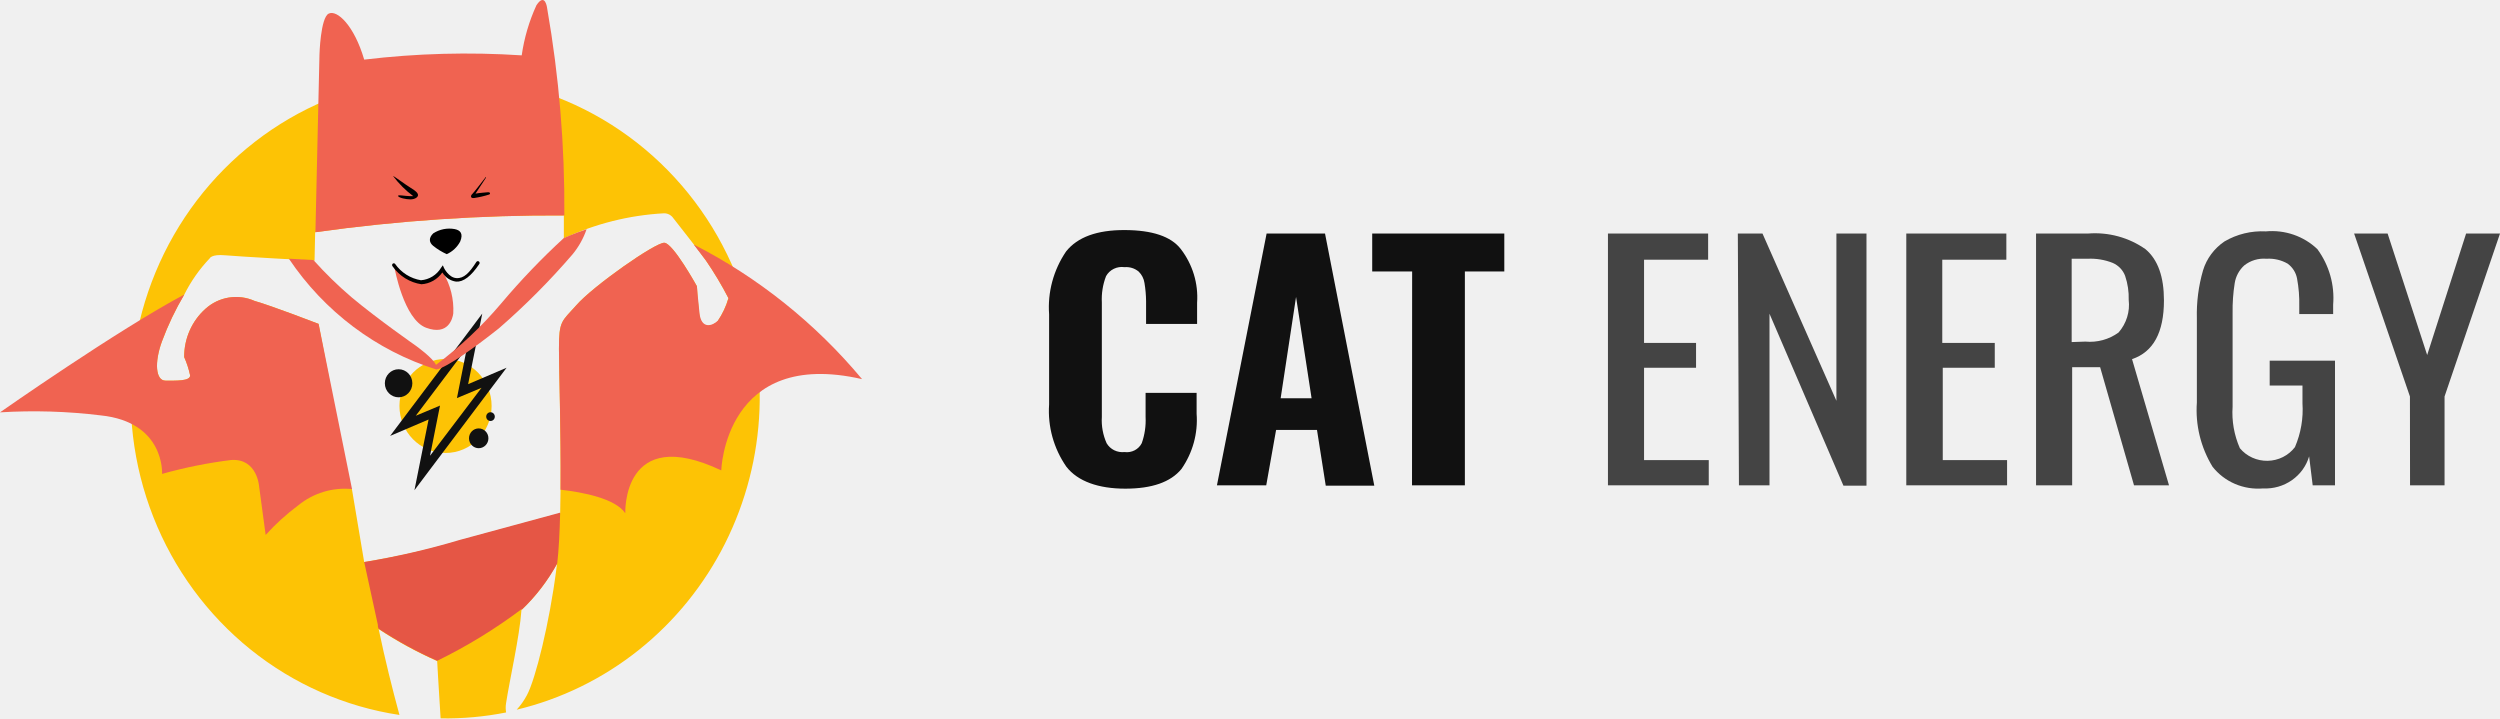
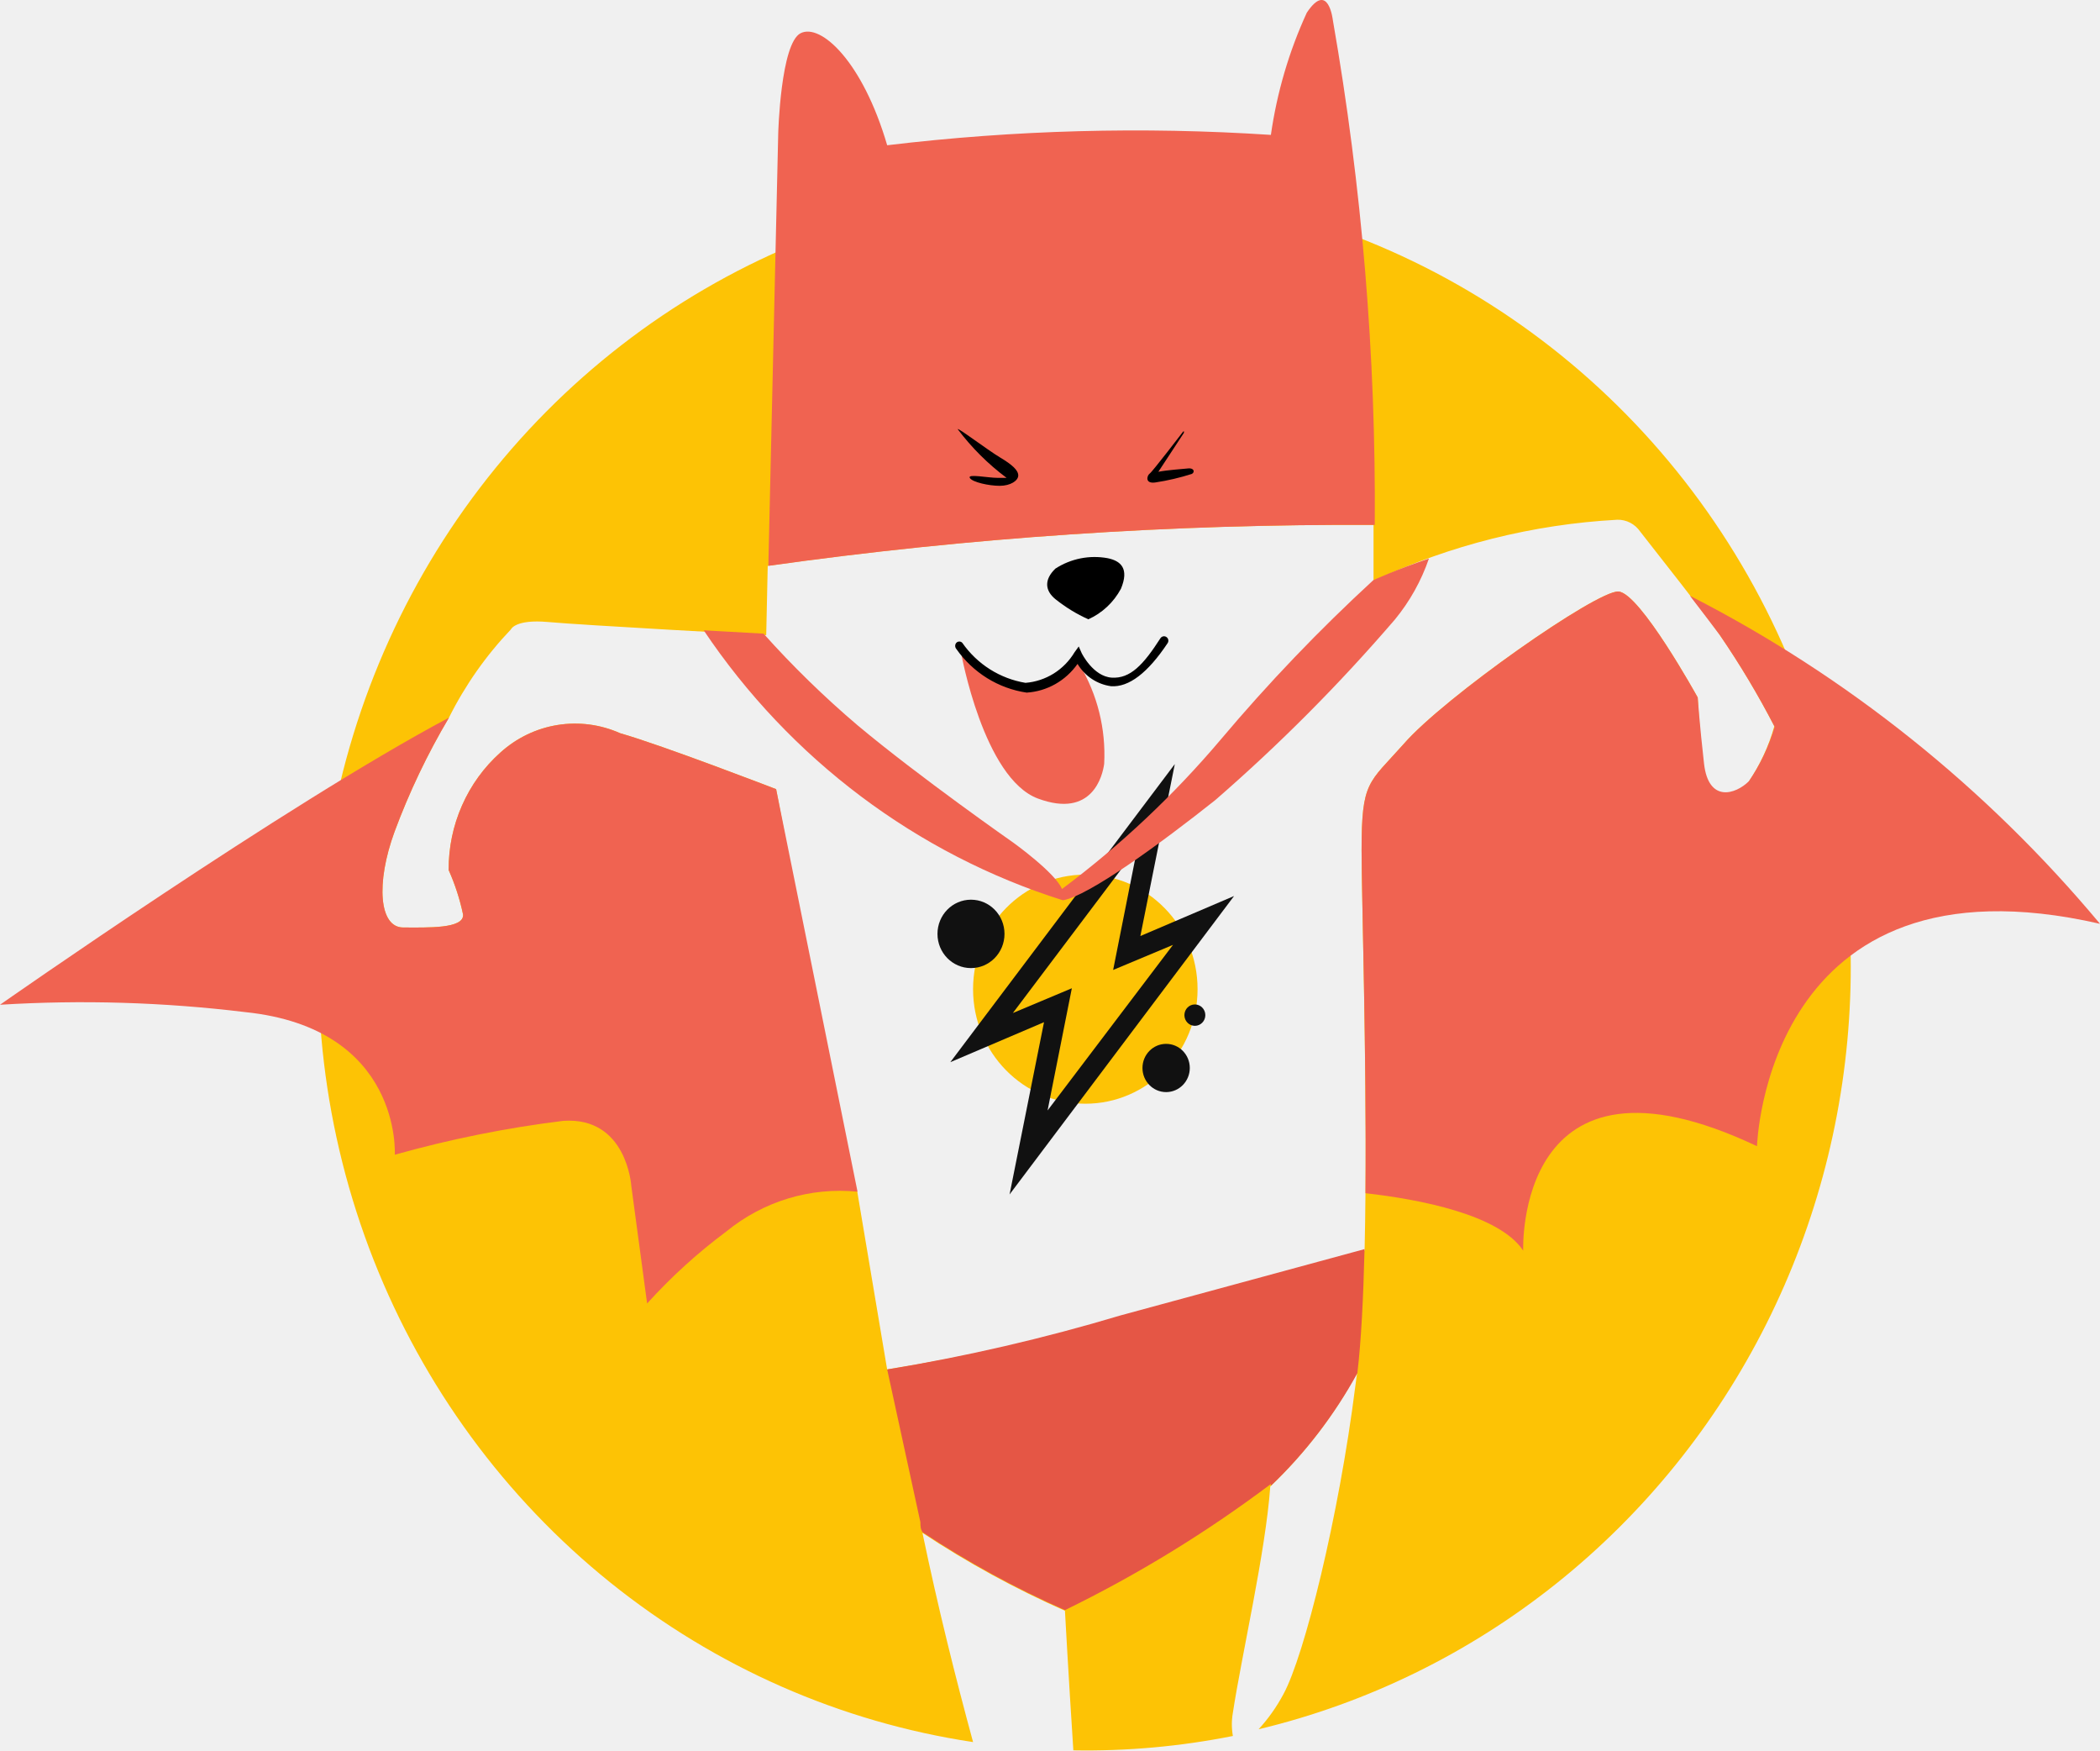
- <svg xmlns="http://www.w3.org/2000/svg" width="174" height="50" viewBox="0 0 174 50" fill="none">
-   <g clip-path="url(#clip0_94552_2711)">
-     <path d="M51.208 19.051C49.734 15.447 47.36 12.301 44.322 9.925C41.285 7.549 37.69 6.027 33.896 5.51C30.102 4.993 26.241 5.499 22.699 6.979C19.157 8.458 16.056 10.859 13.707 13.941C11.357 17.024 9.841 20.681 9.308 24.548C8.776 28.415 9.246 32.357 10.672 35.981C12.098 39.604 14.43 42.784 17.435 45.202C20.441 47.619 24.015 49.191 27.802 49.761C27.306 47.938 26.801 45.922 26.356 43.785C27.65 44.641 29.012 45.385 30.427 46.01C30.427 46.01 30.53 47.894 30.667 49.997C32.196 50.024 33.724 49.886 35.225 49.587C35.186 49.367 35.186 49.143 35.225 48.924C35.473 47.292 36.157 44.352 36.294 42.459C37.28 41.518 38.117 40.426 38.774 39.222L38.722 39.606C38.252 43.322 37.269 47.292 36.67 48.391C36.476 48.755 36.238 49.092 35.96 49.395C39.056 48.654 41.956 47.235 44.461 45.237C46.966 43.238 49.014 40.708 50.465 37.821C51.915 34.935 52.733 31.761 52.861 28.52C52.99 25.278 52.426 22.047 51.208 19.051ZM49.951 22.358C49.575 22.733 48.797 22.986 48.668 21.851C48.54 20.717 48.506 19.923 48.506 19.923C48.506 19.923 46.855 16.931 46.24 16.896C45.624 16.861 41.254 19.923 40.099 21.258C39.099 22.384 38.902 22.305 38.902 24.286C38.902 25.777 39.09 31.413 38.988 35.723L32.018 37.617C29.827 38.258 27.599 38.759 25.347 39.117L24.492 34.031H24.372L22.175 22.541C22.175 22.541 18.916 21.284 17.719 20.944C17.157 20.693 16.536 20.612 15.93 20.709C15.324 20.806 14.758 21.079 14.298 21.494C13.83 21.912 13.455 22.429 13.2 23.009C12.944 23.588 12.814 24.217 12.819 24.853C13 25.258 13.137 25.682 13.229 26.118C13.272 26.537 12.203 26.493 11.519 26.493C10.835 26.493 10.732 25.236 11.271 23.762C11.691 22.628 12.212 21.536 12.827 20.499C13.29 19.573 13.887 18.723 14.598 17.978C14.598 17.978 14.717 17.681 15.667 17.768C16.616 17.856 21.892 18.143 21.892 18.143L21.935 16.163C27.67 15.355 33.455 14.964 39.244 14.994C39.244 15.526 39.244 16.058 39.244 16.591C41.437 15.57 43.798 14.978 46.205 14.846C46.334 14.842 46.462 14.872 46.577 14.931C46.692 14.991 46.79 15.078 46.864 15.186C47.155 15.561 48.925 17.803 49.13 18.126C49.705 18.964 50.228 19.838 50.695 20.743C50.535 21.317 50.283 21.859 49.951 22.349V22.358Z" fill="#FDC305" />
-     <path d="M48.284 17.018C48.686 17.541 49.036 18.004 49.139 18.143C49.714 18.982 50.237 19.856 50.704 20.761C50.541 21.315 50.293 21.839 49.969 22.314C49.592 22.689 48.814 22.942 48.686 21.808C48.558 20.674 48.506 19.923 48.506 19.923C48.506 19.923 46.856 16.931 46.24 16.896C45.624 16.861 41.254 19.923 40.1 21.258C39.099 22.384 38.903 22.305 38.903 24.286C38.903 25.594 39.048 30.087 39.014 34.083C40.562 34.258 42.836 34.694 43.52 35.723C43.52 35.723 43.273 29.459 50.2 32.74C50.2 32.74 50.439 24.198 60 26.388C56.75 22.495 52.766 19.309 48.284 17.018Z" fill="#F06351" />
-     <path d="M39.279 14.994C39.314 10.159 38.913 5.332 38.081 0.572C38.081 0.572 37.953 -0.562 37.337 0.363C36.829 1.469 36.484 2.644 36.311 3.853C32.656 3.613 28.986 3.713 25.348 4.149C24.646 1.75 23.449 0.66 22.876 0.948C22.303 1.235 22.235 3.809 22.235 3.809L21.953 16.163C27.694 15.354 33.484 14.964 39.279 14.994Z" fill="#F06351" />
-     <path d="M38.782 39.222C38.893 38.288 38.953 37.05 38.987 35.68L32.018 37.573C29.828 38.229 27.601 38.745 25.348 39.117L26.297 43.48C26.297 43.575 26.297 43.671 26.357 43.767C27.651 44.623 29.012 45.368 30.427 45.992C32.496 44.983 34.466 43.777 36.311 42.389V42.441C37.292 41.505 38.126 40.419 38.782 39.222Z" fill="#E55645" />
-     <path d="M27.366 12.263C27.323 12.176 28.221 12.857 28.572 13.066C28.922 13.275 29.093 13.432 29.093 13.581C29.093 13.729 28.871 13.877 28.563 13.877C28.255 13.877 27.776 13.773 27.708 13.65C27.64 13.528 28.221 13.65 28.512 13.65H28.76C28.233 13.257 27.764 12.79 27.366 12.263Z" fill="black" />
-     <path d="M33.78 12.359C33.78 12.359 32.925 13.476 32.848 13.528C32.771 13.581 32.702 13.825 33.01 13.781C33.364 13.727 33.712 13.646 34.053 13.537C34.148 13.485 34.113 13.363 33.951 13.38C33.788 13.397 33.369 13.424 33.096 13.476L33.823 12.368C33.823 12.368 33.848 12.263 33.78 12.359Z" fill="black" />
-     <path d="M31.095 17.69C31.491 17.512 31.819 17.205 32.027 16.817C32.266 16.242 32.027 16.023 31.65 15.945C31.133 15.849 30.599 15.954 30.154 16.242C29.82 16.564 29.863 16.878 30.154 17.114C30.443 17.345 30.759 17.539 31.095 17.69Z" fill="black" />
-     <path d="M30.787 18.789C30.689 18.987 30.555 19.165 30.393 19.313C30.15 19.512 29.85 19.629 29.538 19.644C29.067 19.691 28.596 19.554 28.221 19.26C28.049 19.157 27.895 19.024 27.768 18.868C27.682 18.773 27.577 18.698 27.46 18.649C27.46 18.649 28.102 22.235 29.658 22.811C31.214 23.387 31.505 22.148 31.548 21.817C31.6 20.824 31.355 19.838 30.846 18.99C30.846 18.728 30.829 18.903 30.787 18.789Z" fill="#F06351" />
-     <path d="M29.333 19.784C28.933 19.725 28.548 19.584 28.203 19.37C27.858 19.155 27.558 18.872 27.323 18.536C27.302 18.512 27.291 18.481 27.291 18.449C27.291 18.417 27.302 18.386 27.323 18.362C27.334 18.35 27.348 18.341 27.362 18.334C27.377 18.328 27.393 18.325 27.409 18.325C27.425 18.325 27.441 18.328 27.455 18.334C27.47 18.341 27.483 18.35 27.494 18.362C27.706 18.665 27.974 18.922 28.284 19.118C28.594 19.314 28.939 19.445 29.299 19.505C29.583 19.483 29.859 19.392 30.103 19.241C30.347 19.089 30.552 18.88 30.701 18.632L30.821 18.466L30.906 18.658C30.906 18.658 31.231 19.321 31.762 19.356C32.292 19.391 32.668 18.99 33.155 18.231C33.173 18.203 33.202 18.184 33.234 18.177C33.266 18.171 33.299 18.177 33.326 18.196C33.354 18.214 33.373 18.243 33.379 18.276C33.385 18.309 33.379 18.343 33.361 18.37C32.791 19.225 32.252 19.635 31.744 19.601C31.548 19.574 31.36 19.503 31.195 19.393C31.029 19.283 30.89 19.136 30.787 18.964C30.619 19.202 30.402 19.399 30.151 19.541C29.899 19.683 29.62 19.766 29.333 19.784Z" fill="black" />
-     <path d="M31.009 31.527C32.78 31.527 34.216 30.062 34.216 28.255C34.216 26.448 32.78 24.983 31.009 24.983C29.238 24.983 27.802 26.448 27.802 28.255C27.802 30.062 29.238 31.527 31.009 31.527Z" fill="#FDC305" />
-     <path d="M35.259 25.594L32.582 26.737L33.566 21.825L27.152 30.34L29.829 29.198L28.845 34.118L35.259 25.594ZM28.939 28.936L32.497 24.216L31.804 27.706L33.514 26.99L29.931 31.719L30.624 28.229L28.939 28.936Z" fill="#111111" />
-     <path d="M27.742 27.653C28.271 27.653 28.7 27.216 28.7 26.676C28.7 26.136 28.271 25.699 27.742 25.699C27.213 25.699 26.785 26.136 26.785 26.676C26.785 27.216 27.213 27.653 27.742 27.653Z" fill="#111111" />
-     <path d="M33.318 31.195C33.691 31.195 33.994 30.887 33.994 30.506C33.994 30.125 33.691 29.817 33.318 29.817C32.945 29.817 32.642 30.125 32.642 30.506C32.642 30.887 32.945 31.195 33.318 31.195Z" fill="#111111" />
-     <path d="M34.139 29.302C34.304 29.302 34.438 29.165 34.438 28.997C34.438 28.828 34.304 28.691 34.139 28.691C33.974 28.691 33.84 28.828 33.84 28.997C33.84 29.165 33.974 29.302 34.139 29.302Z" fill="#111111" />
-     <path d="M39.236 16.573C37.692 17.993 36.238 19.511 34.883 21.119C33.533 22.715 32.01 24.149 30.342 25.394C30.154 24.931 28.948 24.067 28.948 24.067C28.948 24.067 26.263 22.192 24.501 20.717C23.549 19.908 22.652 19.034 21.816 18.1L20.105 18.004C22.574 21.683 26.192 24.401 30.368 25.716C31.103 25.594 33.173 24.085 34.721 22.855C36.552 21.266 38.267 19.543 39.852 17.699C40.278 17.182 40.608 16.591 40.827 15.954C39.852 16.285 39.236 16.573 39.236 16.573Z" fill="#F06351" />
-     <path d="M22.175 22.541C22.175 22.541 18.917 21.284 17.72 20.944C17.157 20.693 16.537 20.612 15.93 20.709C15.324 20.806 14.758 21.079 14.299 21.494C13.83 21.912 13.455 22.429 13.2 23.009C12.945 23.588 12.815 24.217 12.819 24.853C13 25.258 13.138 25.682 13.23 26.118C13.273 26.537 12.204 26.493 11.519 26.493C10.835 26.493 10.733 25.236 11.271 23.762C11.692 22.628 12.213 21.536 12.828 20.499C8.167 22.977 0 28.7 0 28.7C2.336 28.556 4.68 28.627 7.004 28.91C11.494 29.372 11.28 32.984 11.28 32.984C12.859 32.54 14.468 32.216 16.095 32.016C17.908 31.893 18.036 33.865 18.036 33.865L18.489 37.233C19.177 36.473 19.936 35.783 20.755 35.174C21.811 34.312 23.155 33.905 24.501 34.04L22.175 22.541Z" fill="#F06351" />
-     <path d="M74.218 32.482C73.335 31.207 72.912 29.681 73.018 28.145V21.878C72.906 20.331 73.322 18.792 74.201 17.499C74.996 16.502 76.354 16.006 78.275 16.012C80.196 16.017 81.497 16.454 82.177 17.324C83.007 18.401 83.412 19.732 83.318 21.076V22.546H79.767V20.95C79.763 20.53 79.725 20.111 79.656 19.697C79.613 19.397 79.472 19.118 79.253 18.903C79.118 18.79 78.961 18.705 78.792 18.651C78.622 18.598 78.444 18.579 78.266 18.594C78.012 18.557 77.752 18.597 77.522 18.709C77.291 18.821 77.102 19 76.98 19.221C76.754 19.807 76.655 20.433 76.688 21.059V29.014C76.649 29.644 76.764 30.274 77.023 30.853C77.147 31.061 77.33 31.23 77.551 31.339C77.772 31.447 78.021 31.49 78.266 31.463C78.508 31.496 78.754 31.454 78.97 31.343C79.185 31.232 79.359 31.058 79.467 30.844C79.675 30.256 79.765 29.635 79.733 29.014V27.343H83.284V28.789C83.388 30.152 83.016 31.51 82.229 32.641C81.474 33.56 80.17 34.011 78.318 34.011C76.465 34.011 75.016 33.51 74.218 32.482Z" fill="#111111" />
-     <path d="M88.156 16.254H92.221L95.651 33.803H92.272L91.663 29.925H88.816L88.13 33.778H84.699L88.156 16.254ZM91.286 27.719L90.205 20.666L89.133 27.719H91.286Z" fill="#111111" />
-     <path d="M98.285 18.895H95.506V16.254H104.7V18.895H101.955V33.778H98.276L98.285 18.895Z" fill="#111111" />
-     <path d="M111.913 16.254H118.886V18.076H114.426V23.867H118.045V25.596H114.426V32.023H118.929V33.778H111.913V16.254Z" fill="#444444" />
-     <path d="M120.953 16.254H122.669L127.814 27.895V16.254H129.907V33.803H128.303L123.157 21.836V33.778H121.03L120.953 16.254Z" fill="#444444" />
-     <path d="M132.678 16.254H139.642V18.076H135.182V23.867H138.836V25.596H135.216V32.023H139.693V33.778H132.678V16.254Z" fill="#444444" />
-     <path d="M141.709 16.254H145.328C146.754 16.142 148.175 16.53 149.333 17.349C150.191 18.076 150.611 19.262 150.611 20.909C150.611 23.137 149.871 24.499 148.39 24.995L150.963 33.778H148.527L146.169 25.555H144.222V33.778H141.709V16.254ZM145.14 23.775C145.966 23.853 146.792 23.626 147.455 23.14C147.725 22.829 147.926 22.468 148.047 22.078C148.168 21.689 148.206 21.279 148.158 20.875C148.176 20.308 148.091 19.743 147.91 19.204C147.836 19.005 147.722 18.823 147.575 18.668C147.427 18.513 147.25 18.388 147.052 18.301C146.495 18.079 145.895 17.979 145.294 18.009H144.188V23.808L145.14 23.775Z" fill="#444444" />
-     <path d="M153.991 32.482C153.171 31.134 152.791 29.575 152.902 28.012V22.162C152.872 21.033 153.017 19.906 153.331 18.819C153.578 18.002 154.105 17.292 154.823 16.805C155.69 16.296 156.694 16.052 157.704 16.104C158.358 16.043 159.018 16.122 159.637 16.336C160.256 16.549 160.82 16.892 161.289 17.34C162.112 18.463 162.501 19.834 162.387 21.209V21.861H160.029V21.318C160.045 20.668 159.993 20.019 159.874 19.379C159.796 18.969 159.564 18.603 159.222 18.351C158.777 18.095 158.263 17.976 157.747 18.009C157.187 17.962 156.63 18.13 156.195 18.477C155.839 18.806 155.607 19.241 155.535 19.713C155.426 20.402 155.377 21.098 155.389 21.794V28.304C155.321 29.293 155.494 30.284 155.895 31.195C156.128 31.476 156.423 31.7 156.758 31.852C157.094 32.004 157.461 32.08 157.831 32.072C158.2 32.065 158.564 31.976 158.893 31.811C159.222 31.645 159.508 31.409 159.728 31.12C160.142 30.156 160.321 29.113 160.252 28.07V26.833H157.97V25.104H162.516V33.778H160.963L160.715 31.764C160.518 32.433 160.095 33.017 159.514 33.422C158.934 33.828 158.229 34.029 157.516 33.995C156.845 34.052 156.17 33.944 155.554 33.68C154.938 33.415 154.4 33.003 153.991 32.482Z" fill="#444444" />
-     <path d="M167.731 27.594L163.846 16.254H166.178L168.931 24.711L171.641 16.254H174L170.141 27.594V33.778H167.739L167.731 27.594Z" fill="#444444" />
-   </g>
-   <defs>
-     <clipPath id="clip0_94552_2711">
-       <rect width="174" height="50" fill="white" />
-     </clipPath>
-   </defs>
+ <svg xmlns="http://www.w3.org/2000/svg" width="60" height="50" viewBox="0 0 60 50" fill="none">
+   <path d="M51.208 19.051C49.734 15.447 47.36 12.301 44.322 9.925C41.285 7.549 37.69 6.027 33.896 5.51C30.102 4.993 26.241 5.499 22.699 6.979C19.157 8.458 16.056 10.859 13.707 13.941C11.357 17.024 9.841 20.681 9.308 24.548C8.776 28.415 9.246 32.357 10.672 35.981C12.098 39.604 14.43 42.784 17.435 45.202C20.441 47.619 24.015 49.191 27.802 49.761C27.306 47.938 26.801 45.922 26.356 43.785C27.65 44.641 29.012 45.385 30.427 46.01C30.427 46.01 30.53 47.894 30.667 49.997C32.196 50.024 33.724 49.886 35.225 49.587C35.186 49.367 35.186 49.143 35.225 48.924C35.473 47.292 36.157 44.352 36.294 42.459C37.28 41.518 38.117 40.426 38.774 39.222L38.722 39.606C38.252 43.322 37.269 47.292 36.67 48.391C36.476 48.755 36.238 49.092 35.96 49.395C39.056 48.654 41.956 47.235 44.461 45.237C46.966 43.238 49.014 40.708 50.465 37.821C51.915 34.935 52.733 31.761 52.861 28.52C52.99 25.278 52.426 22.047 51.208 19.051ZM49.951 22.358C49.575 22.733 48.797 22.986 48.668 21.851C48.54 20.717 48.506 19.923 48.506 19.923C48.506 19.923 46.855 16.931 46.24 16.896C45.624 16.861 41.254 19.923 40.099 21.258C39.099 22.384 38.902 22.305 38.902 24.286C38.902 25.777 39.09 31.413 38.988 35.723L32.018 37.617C29.827 38.258 27.599 38.759 25.347 39.117L24.492 34.031H24.372L22.175 22.541C22.175 22.541 18.916 21.284 17.719 20.944C17.157 20.693 16.536 20.612 15.93 20.709C15.324 20.806 14.758 21.079 14.298 21.494C13.83 21.912 13.455 22.429 13.2 23.009C12.944 23.588 12.814 24.217 12.819 24.853C13 25.258 13.137 25.682 13.229 26.118C13.272 26.537 12.203 26.493 11.519 26.493C10.835 26.493 10.732 25.236 11.271 23.762C11.691 22.628 12.212 21.536 12.827 20.499C13.29 19.573 13.887 18.723 14.598 17.978C14.598 17.978 14.717 17.681 15.667 17.768C16.616 17.856 21.892 18.143 21.892 18.143L21.935 16.163C27.67 15.355 33.455 14.964 39.244 14.994C39.244 15.526 39.244 16.058 39.244 16.591C41.437 15.57 43.798 14.978 46.205 14.846C46.334 14.842 46.462 14.872 46.577 14.931C46.692 14.991 46.79 15.078 46.864 15.186C47.155 15.561 48.925 17.803 49.13 18.126C49.705 18.964 50.228 19.838 50.695 20.743C50.535 21.317 50.283 21.859 49.951 22.349V22.358Z" fill="#FDC305" />
+   <path d="M48.284 17.018C48.686 17.541 49.036 18.004 49.139 18.143C49.714 18.982 50.237 19.856 50.704 20.761C50.541 21.315 50.293 21.839 49.969 22.314C49.592 22.689 48.814 22.942 48.686 21.808C48.558 20.674 48.506 19.923 48.506 19.923C48.506 19.923 46.856 16.931 46.24 16.896C45.624 16.861 41.254 19.923 40.1 21.258C39.099 22.384 38.903 22.305 38.903 24.286C38.903 25.594 39.048 30.087 39.014 34.083C40.562 34.258 42.836 34.694 43.52 35.723C43.52 35.723 43.273 29.459 50.2 32.74C50.2 32.74 50.439 24.198 60 26.388C56.75 22.495 52.766 19.309 48.284 17.018Z" fill="#F06351" />
+   <path d="M39.279 14.994C39.314 10.159 38.913 5.332 38.081 0.572C38.081 0.572 37.953 -0.562 37.337 0.363C36.829 1.469 36.484 2.644 36.311 3.853C32.656 3.613 28.986 3.713 25.348 4.149C24.646 1.75 23.449 0.66 22.876 0.948C22.303 1.235 22.235 3.809 22.235 3.809L21.953 16.163C27.694 15.354 33.484 14.964 39.279 14.994Z" fill="#F06351" />
+   <path d="M38.782 39.222C38.893 38.288 38.953 37.05 38.987 35.68L32.018 37.573C29.828 38.229 27.601 38.745 25.348 39.117L26.297 43.48C26.297 43.575 26.297 43.671 26.357 43.767C27.651 44.623 29.012 45.368 30.427 45.992C32.496 44.983 34.466 43.777 36.311 42.389V42.441C37.292 41.505 38.126 40.419 38.782 39.222Z" fill="#E55645" />
+   <path d="M27.366 12.263C27.323 12.176 28.221 12.857 28.572 13.066C28.922 13.275 29.093 13.432 29.093 13.581C29.093 13.729 28.871 13.877 28.563 13.877C28.255 13.877 27.776 13.773 27.708 13.65C27.64 13.528 28.221 13.65 28.512 13.65H28.76C28.233 13.257 27.764 12.79 27.366 12.263Z" fill="black" />
+   <path d="M33.78 12.359C33.78 12.359 32.925 13.476 32.848 13.528C32.771 13.581 32.702 13.825 33.01 13.781C33.364 13.727 33.712 13.646 34.053 13.537C34.148 13.485 34.113 13.363 33.951 13.38C33.788 13.397 33.369 13.424 33.096 13.476L33.823 12.368C33.823 12.368 33.848 12.263 33.78 12.359Z" fill="black" />
+   <path d="M31.095 17.69C31.491 17.512 31.819 17.205 32.027 16.817C32.266 16.242 32.027 16.023 31.65 15.945C31.133 15.849 30.599 15.954 30.154 16.242C29.82 16.564 29.863 16.878 30.154 17.114C30.443 17.345 30.759 17.539 31.095 17.69Z" fill="black" />
+   <path d="M30.787 18.789C30.688 18.987 30.555 19.165 30.393 19.313C30.15 19.512 29.85 19.629 29.538 19.644C29.067 19.691 28.596 19.554 28.221 19.26C28.049 19.157 27.895 19.024 27.768 18.868C27.682 18.773 27.577 18.698 27.46 18.649C27.46 18.649 28.101 22.235 29.658 22.811C31.214 23.387 31.505 22.148 31.548 21.817C31.6 20.824 31.355 19.838 30.846 18.99C30.846 18.728 30.829 18.903 30.787 18.789Z" fill="#F06351" />
+   <path d="M29.333 19.784C28.933 19.725 28.548 19.584 28.203 19.37C27.858 19.155 27.558 18.872 27.323 18.536C27.302 18.512 27.291 18.481 27.291 18.449C27.291 18.417 27.302 18.386 27.323 18.362C27.334 18.35 27.348 18.341 27.362 18.334C27.377 18.328 27.393 18.325 27.409 18.325C27.425 18.325 27.441 18.328 27.455 18.334C27.47 18.341 27.483 18.35 27.494 18.362C27.706 18.665 27.974 18.922 28.284 19.118C28.594 19.314 28.939 19.445 29.299 19.505C29.583 19.483 29.859 19.392 30.103 19.241C30.347 19.089 30.552 18.88 30.701 18.632L30.821 18.466L30.906 18.658C30.906 18.658 31.231 19.321 31.762 19.356C32.292 19.391 32.668 18.99 33.155 18.231C33.173 18.203 33.202 18.184 33.234 18.177C33.266 18.171 33.299 18.177 33.326 18.196C33.354 18.214 33.373 18.243 33.379 18.276C33.385 18.309 33.379 18.343 33.361 18.37C32.791 19.225 32.252 19.635 31.744 19.601C31.548 19.574 31.36 19.503 31.195 19.393C31.029 19.283 30.89 19.136 30.787 18.964C30.619 19.202 30.402 19.399 30.151 19.541C29.899 19.683 29.62 19.766 29.333 19.784Z" fill="black" />
+   <path d="M31.009 31.527C32.78 31.527 34.216 30.062 34.216 28.255C34.216 26.448 32.78 24.983 31.009 24.983C29.238 24.983 27.802 26.448 27.802 28.255C27.802 30.062 29.238 31.527 31.009 31.527Z" fill="#FDC305" />
+   <path d="M35.259 25.594L32.582 26.737L33.566 21.825L27.152 30.34L29.829 29.198L28.845 34.118L35.259 25.594ZM28.939 28.936L32.497 24.216L31.804 27.706L33.514 26.99L29.931 31.719L30.624 28.229L28.939 28.936Z" fill="#111111" />
+   <path d="M27.742 27.653C28.271 27.653 28.7 27.216 28.7 26.676C28.7 26.136 28.271 25.699 27.742 25.699C27.213 25.699 26.785 26.136 26.785 26.676C26.785 27.216 27.213 27.653 27.742 27.653Z" fill="#111111" />
+   <path d="M33.318 31.195C33.691 31.195 33.994 30.887 33.994 30.506C33.994 30.125 33.691 29.817 33.318 29.817C32.945 29.817 32.642 30.125 32.642 30.506C32.642 30.887 32.945 31.195 33.318 31.195Z" fill="#111111" />
+   <path d="M34.139 29.302C34.304 29.302 34.438 29.165 34.438 28.997C34.438 28.828 34.304 28.691 34.139 28.691C33.974 28.691 33.84 28.828 33.84 28.997C33.84 29.165 33.974 29.302 34.139 29.302Z" fill="#111111" />
+   <path d="M39.236 16.573C37.692 17.993 36.238 19.511 34.883 21.119C33.533 22.715 32.01 24.149 30.342 25.394C30.154 24.931 28.948 24.067 28.948 24.067C28.948 24.067 26.263 22.192 24.501 20.717C23.549 19.908 22.652 19.034 21.816 18.1L20.105 18.004C22.574 21.683 26.192 24.401 30.368 25.716C31.103 25.594 33.173 24.085 34.721 22.855C36.552 21.266 38.267 19.543 39.852 17.699C40.278 17.182 40.608 16.591 40.827 15.954C39.852 16.285 39.236 16.573 39.236 16.573Z" fill="#F06351" />
+   <path d="M22.175 22.541C22.175 22.541 18.917 21.284 17.72 20.944C17.157 20.693 16.537 20.612 15.93 20.709C15.324 20.806 14.758 21.079 14.299 21.494C13.83 21.912 13.455 22.429 13.2 23.009C12.945 23.588 12.815 24.217 12.819 24.853C13 25.258 13.138 25.682 13.23 26.118C13.273 26.537 12.204 26.493 11.519 26.493C10.835 26.493 10.733 25.236 11.271 23.762C11.692 22.628 12.213 21.536 12.828 20.499C8.167 22.977 0 28.7 0 28.7C2.336 28.556 4.68 28.627 7.004 28.91C11.494 29.372 11.28 32.984 11.28 32.984C12.859 32.54 14.468 32.216 16.095 32.016C17.908 31.893 18.036 33.865 18.036 33.865L18.489 37.233C19.177 36.473 19.936 35.783 20.755 35.174C21.811 34.312 23.155 33.905 24.501 34.04L22.175 22.541Z" fill="#F06351" />
</svg>
